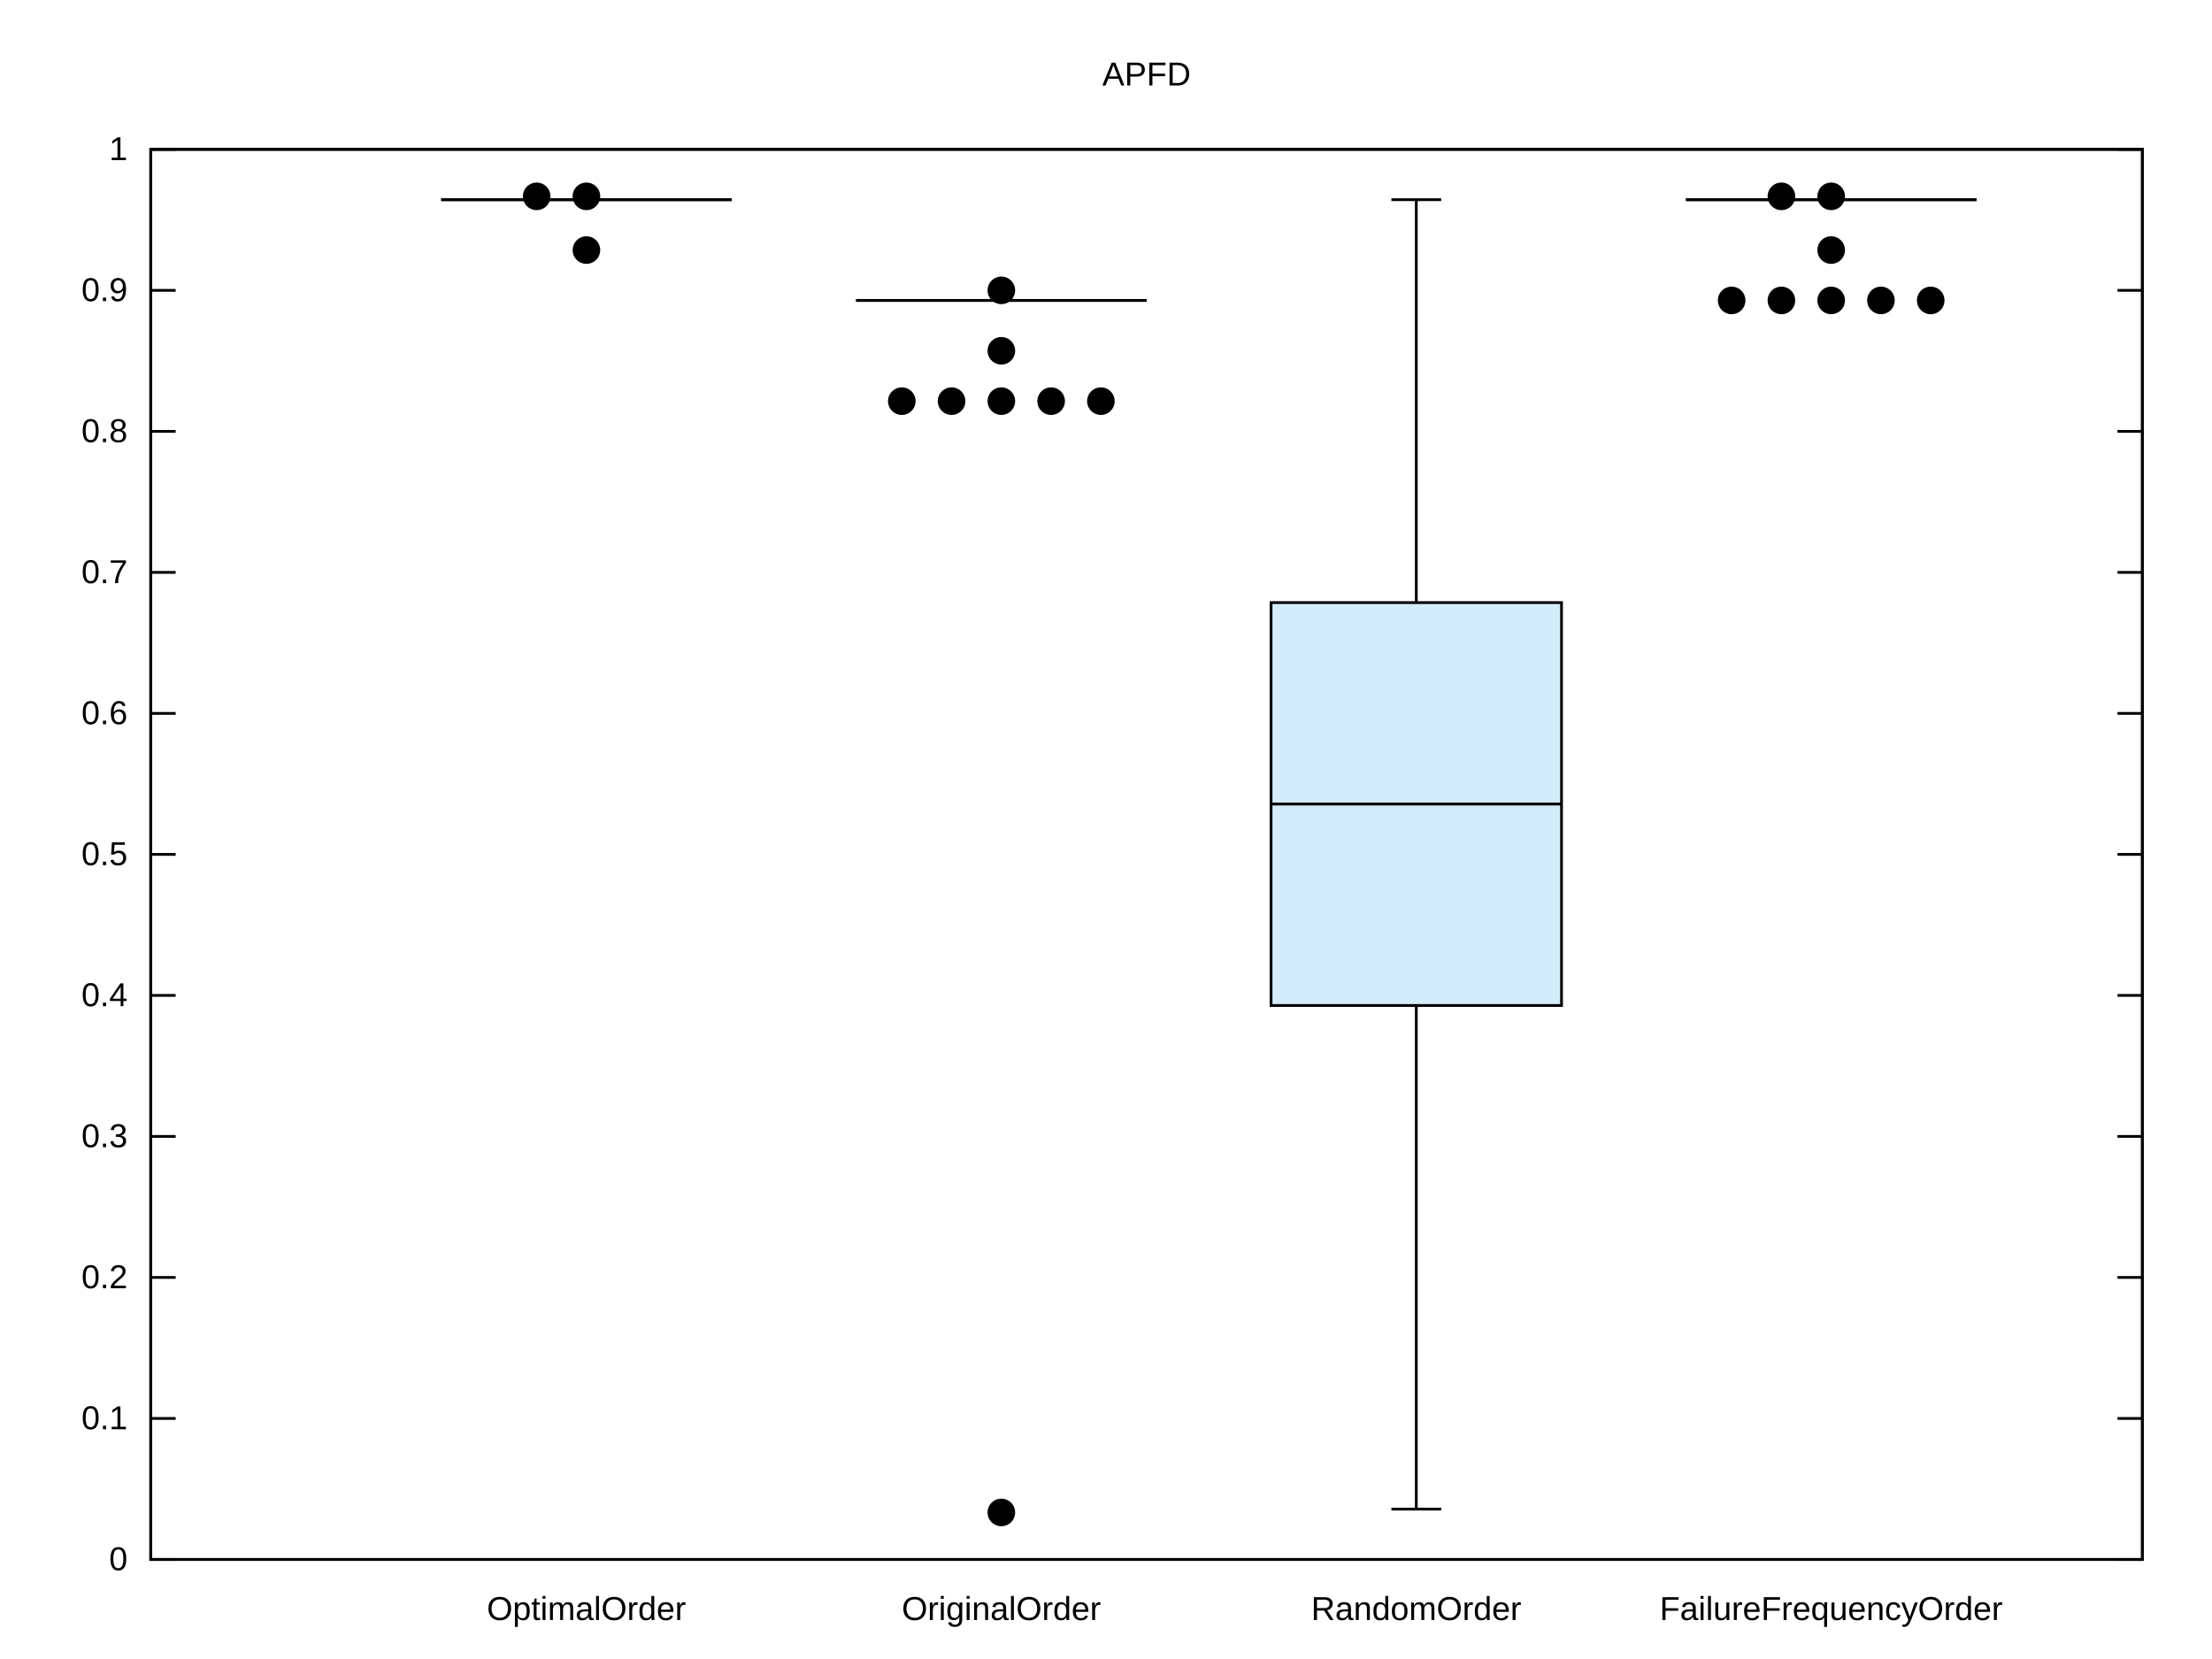
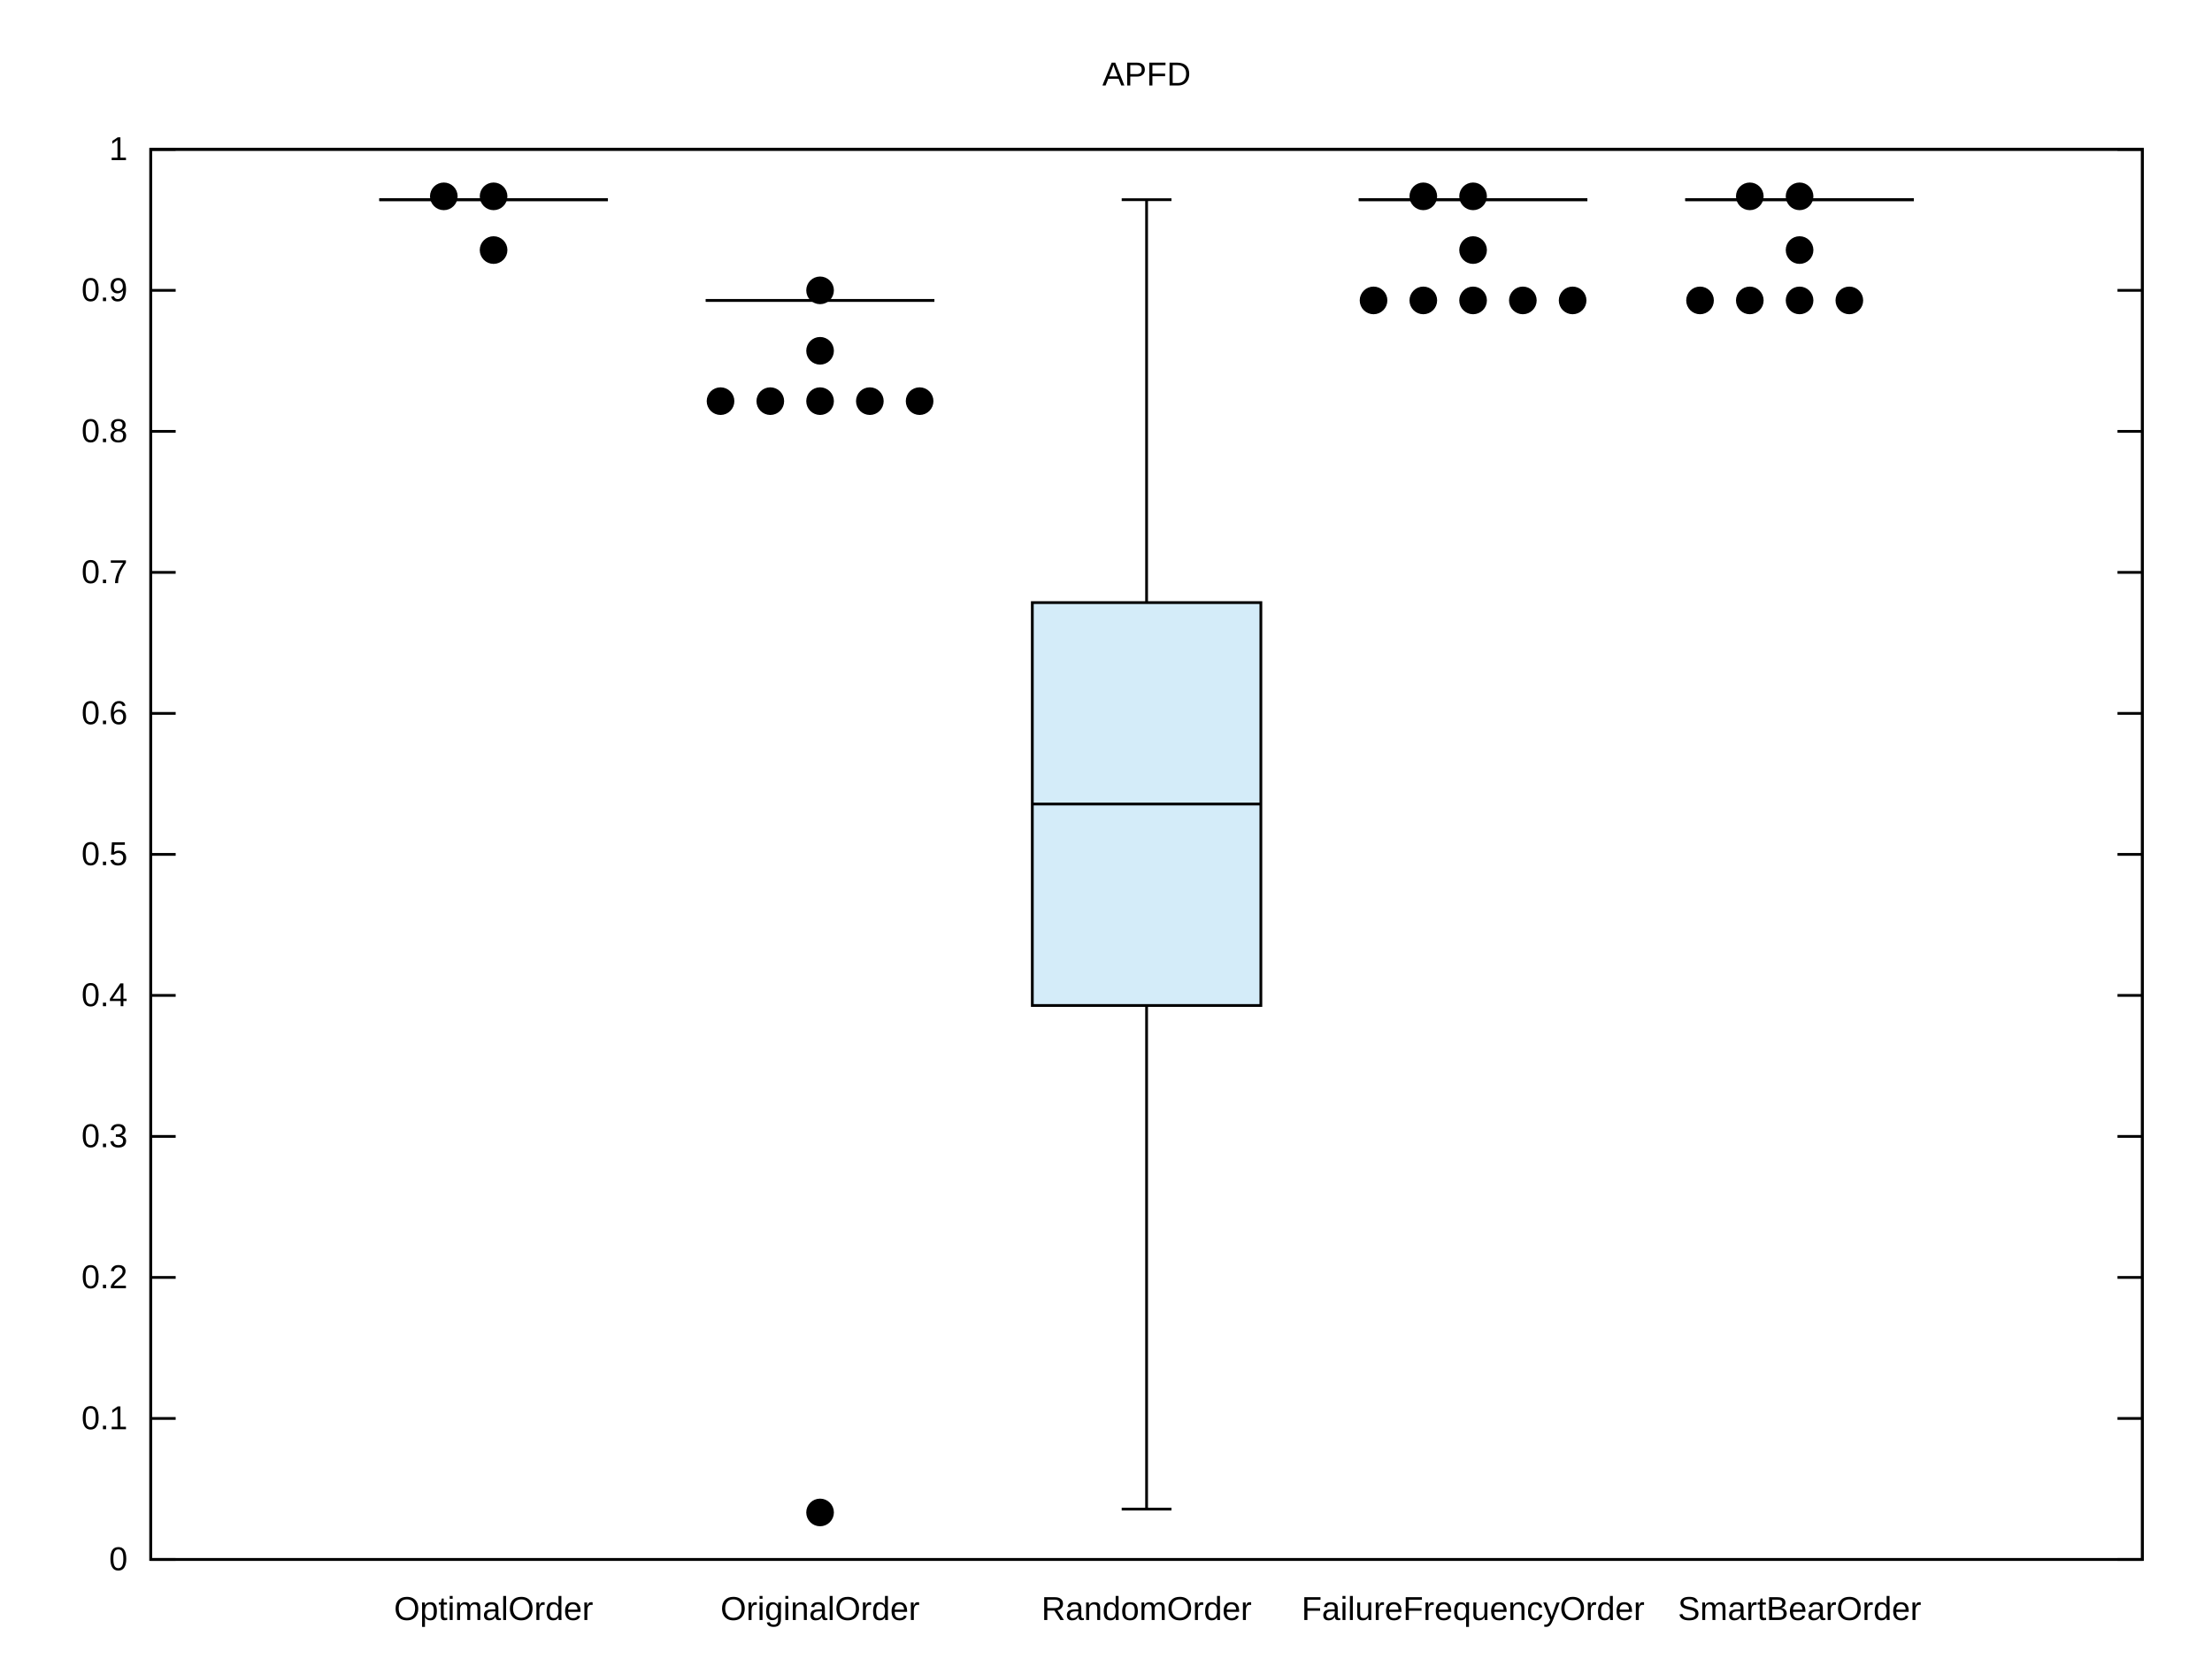
<svg xmlns="http://www.w3.org/2000/svg" xmlns:xlink="http://www.w3.org/1999/xlink" width="800" height="600" viewBox="0 0 800 600">
  <g id="gnuplot_canvas">
    <rect x="0" y="0" width="800" height="600" fill="none" />
    <defs>
      <circle id="gpDot" r="0.5" stroke-width="0.5" stroke="currentColor" />
      <path id="gpPt0" stroke-width="0.222" stroke="currentColor" d="M-1,0 h2 M0,-1 v2" />
      <path id="gpPt1" stroke-width="0.222" stroke="currentColor" d="M-1,-1 L1,1 M1,-1 L-1,1" />
      <path id="gpPt2" stroke-width="0.222" stroke="currentColor" d="M-1,0 L1,0 M0,-1 L0,1 M-1,-1 L1,1 M-1,1 L1,-1" />
      <rect id="gpPt3" stroke-width="0.222" stroke="currentColor" x="-1" y="-1" width="2" height="2" />
      <rect id="gpPt4" stroke-width="0.222" stroke="currentColor" fill="currentColor" x="-1" y="-1" width="2" height="2" />
      <circle id="gpPt5" stroke-width="0.222" stroke="currentColor" cx="0" cy="0" r="1" />
      <use xlink:href="#gpPt5" id="gpPt6" fill="currentColor" stroke="none" />
      <path id="gpPt7" stroke-width="0.222" stroke="currentColor" d="M0,-1.33 L-1.33,0.67 L1.33,0.67 z" />
      <use xlink:href="#gpPt7" id="gpPt8" fill="currentColor" stroke="none" />
      <use xlink:href="#gpPt7" id="gpPt9" stroke="currentColor" transform="rotate(180)" />
      <use xlink:href="#gpPt9" id="gpPt10" fill="currentColor" stroke="none" />
      <use xlink:href="#gpPt3" id="gpPt11" stroke="currentColor" transform="rotate(45)" />
      <use xlink:href="#gpPt11" id="gpPt12" fill="currentColor" stroke="none" />
      <path id="gpPt13" stroke-width="0.222" stroke="currentColor" d="M0,1.330 L1.265,0.411 L0.782,-1.067 L-0.782,-1.076 L-1.265,0.411 z" />
      <use xlink:href="#gpPt13" id="gpPt14" fill="currentColor" stroke="none" />
      <filter id="textbox" filterUnits="objectBoundingBox" x="0" y="0" height="1" width="1">
        <feFlood flood-color="white" flood-opacity="1" result="bgnd" />
        <feComposite in="SourceGraphic" in2="bgnd" operator="atop" />
      </filter>
      <filter id="greybox" filterUnits="objectBoundingBox" x="0" y="0" height="1" width="1">
        <feFlood flood-color="lightgrey" flood-opacity="1" result="grey" />
        <feComposite in="SourceGraphic" in2="grey" operator="atop" />
      </filter>
    </defs>
    <g fill="none" color="white" stroke="currentColor" stroke-width="1.00" stroke-linecap="butt" stroke-linejoin="miter">
</g>
    <g fill="none" color="black" stroke="currentColor" stroke-width="1.00" stroke-linecap="butt" stroke-linejoin="miter">
      <path stroke="black" d="M54.53,564.00 L63.53,564.00 M774.82,564.00 L765.82,564.00  " />
      <g transform="translate(46.14,567.90)" stroke="none" fill="black" font-family="Arial" font-size="12.00" text-anchor="end">
        <text>
          <tspan font-family="Arial"> 0</tspan>
        </text>
      </g>
    </g>
    <g fill="none" color="black" stroke="currentColor" stroke-width="1.00" stroke-linecap="butt" stroke-linejoin="miter">
      <path stroke="black" d="M54.53,513.00 L63.53,513.00 M774.82,513.00 L765.82,513.00  " />
      <g transform="translate(46.14,516.90)" stroke="none" fill="black" font-family="Arial" font-size="12.00" text-anchor="end">
        <text>
          <tspan font-family="Arial"> 0.1</tspan>
        </text>
      </g>
    </g>
    <g fill="none" color="black" stroke="currentColor" stroke-width="1.00" stroke-linecap="butt" stroke-linejoin="miter">
      <path stroke="black" d="M54.53,462.00 L63.53,462.00 M774.82,462.00 L765.82,462.00  " />
      <g transform="translate(46.14,465.90)" stroke="none" fill="black" font-family="Arial" font-size="12.00" text-anchor="end">
        <text>
          <tspan font-family="Arial"> 0.2</tspan>
        </text>
      </g>
    </g>
    <g fill="none" color="black" stroke="currentColor" stroke-width="1.00" stroke-linecap="butt" stroke-linejoin="miter">
      <path stroke="black" d="M54.53,411.00 L63.53,411.00 M774.82,411.00 L765.82,411.00  " />
      <g transform="translate(46.14,414.90)" stroke="none" fill="black" font-family="Arial" font-size="12.00" text-anchor="end">
        <text>
          <tspan font-family="Arial"> 0.3</tspan>
        </text>
      </g>
    </g>
    <g fill="none" color="black" stroke="currentColor" stroke-width="1.00" stroke-linecap="butt" stroke-linejoin="miter">
      <path stroke="black" d="M54.53,360.00 L63.53,360.00 M774.82,360.00 L765.82,360.00  " />
      <g transform="translate(46.14,363.90)" stroke="none" fill="black" font-family="Arial" font-size="12.00" text-anchor="end">
        <text>
          <tspan font-family="Arial"> 0.4</tspan>
        </text>
      </g>
    </g>
    <g fill="none" color="black" stroke="currentColor" stroke-width="1.00" stroke-linecap="butt" stroke-linejoin="miter">
      <path stroke="black" d="M54.53,309.00 L63.53,309.00 M774.82,309.00 L765.82,309.00  " />
      <g transform="translate(46.14,312.90)" stroke="none" fill="black" font-family="Arial" font-size="12.00" text-anchor="end">
        <text>
          <tspan font-family="Arial"> 0.5</tspan>
        </text>
      </g>
    </g>
    <g fill="none" color="black" stroke="currentColor" stroke-width="1.00" stroke-linecap="butt" stroke-linejoin="miter">
      <path stroke="black" d="M54.53,258.01 L63.53,258.01 M774.82,258.01 L765.82,258.01  " />
      <g transform="translate(46.14,261.91)" stroke="none" fill="black" font-family="Arial" font-size="12.00" text-anchor="end">
        <text>
          <tspan font-family="Arial"> 0.6</tspan>
        </text>
      </g>
    </g>
    <g fill="none" color="black" stroke="currentColor" stroke-width="1.00" stroke-linecap="butt" stroke-linejoin="miter">
      <path stroke="black" d="M54.53,207.01 L63.53,207.01 M774.82,207.01 L765.82,207.01  " />
      <g transform="translate(46.14,210.91)" stroke="none" fill="black" font-family="Arial" font-size="12.00" text-anchor="end">
        <text>
          <tspan font-family="Arial"> 0.7</tspan>
        </text>
      </g>
    </g>
    <g fill="none" color="black" stroke="currentColor" stroke-width="1.00" stroke-linecap="butt" stroke-linejoin="miter">
      <path stroke="black" d="M54.53,156.01 L63.53,156.01 M774.82,156.01 L765.82,156.01  " />
      <g transform="translate(46.14,159.91)" stroke="none" fill="black" font-family="Arial" font-size="12.00" text-anchor="end">
        <text>
          <tspan font-family="Arial"> 0.8</tspan>
        </text>
      </g>
    </g>
    <g fill="none" color="black" stroke="currentColor" stroke-width="1.00" stroke-linecap="butt" stroke-linejoin="miter">
      <path stroke="black" d="M54.53,105.01 L63.53,105.01 M774.82,105.01 L765.82,105.01  " />
      <g transform="translate(46.14,108.91)" stroke="none" fill="black" font-family="Arial" font-size="12.00" text-anchor="end">
        <text>
          <tspan font-family="Arial"> 0.9</tspan>
        </text>
      </g>
    </g>
    <g fill="none" color="black" stroke="currentColor" stroke-width="1.00" stroke-linecap="butt" stroke-linejoin="miter">
      <path stroke="black" d="M54.53,54.01 L63.53,54.01 M774.82,54.01 L765.82,54.01  " />
      <g transform="translate(46.14,57.91)" stroke="none" fill="black" font-family="Arial" font-size="12.00" text-anchor="end">
        <text>
          <tspan font-family="Arial"> 1</tspan>
        </text>
      </g>
    </g>
    <g fill="none" color="black" stroke="currentColor" stroke-width="1.00" stroke-linecap="butt" stroke-linejoin="miter">
-       <path stroke="black" d="M212.09,564.00  " />
-       <g transform="translate(212.09,585.90)" stroke="none" fill="black" font-family="Arial" font-size="12.00" text-anchor="middle">
+       <path stroke="black" d="M178.51,564.00  " />
+       <g transform="translate(178.51,585.90)" stroke="none" fill="black" font-family="Arial" font-size="12.00" text-anchor="middle">
        <text>
          <tspan font-family="Arial">OptimalOrder</tspan>
        </text>
      </g>
    </g>
    <g fill="none" color="black" stroke="currentColor" stroke-width="1.00" stroke-linecap="butt" stroke-linejoin="miter">
-       <path stroke="black" d="M362.15,564.00  " />
-       <g transform="translate(362.15,585.90)" stroke="none" fill="black" font-family="Arial" font-size="12.00" text-anchor="middle">
+       <path stroke="black" d="M296.59,564.00  " />
+       <g transform="translate(296.59,585.90)" stroke="none" fill="black" font-family="Arial" font-size="12.00" text-anchor="middle">
        <text>
          <tspan font-family="Arial">OriginalOrder</tspan>
        </text>
      </g>
    </g>
    <g fill="none" color="black" stroke="currentColor" stroke-width="1.00" stroke-linecap="butt" stroke-linejoin="miter">
-       <path stroke="black" d="M512.21,564.00  " />
-       <g transform="translate(512.21,585.90)" stroke="none" fill="black" font-family="Arial" font-size="12.00" text-anchor="middle">
+       <path stroke="black" d="M414.68,564.00  " />
+       <g transform="translate(414.68,585.90)" stroke="none" fill="black" font-family="Arial" font-size="12.00" text-anchor="middle">
        <text>
          <tspan font-family="Arial">RandomOrder</tspan>
        </text>
      </g>
    </g>
    <g fill="none" color="black" stroke="currentColor" stroke-width="1.00" stroke-linecap="butt" stroke-linejoin="miter">
-       <path stroke="black" d="M662.27,564.00  " />
-       <g transform="translate(662.27,585.90)" stroke="none" fill="black" font-family="Arial" font-size="12.00" text-anchor="middle">
+       <path stroke="black" d="M532.76,564.00  " />
+       <g transform="translate(532.76,585.90)" stroke="none" fill="black" font-family="Arial" font-size="12.00" text-anchor="middle">
        <text>
          <tspan font-family="Arial">FailureFrequencyOrder</tspan>
        </text>
      </g>
    </g>
    <g fill="none" color="black" stroke="currentColor" stroke-width="1.00" stroke-linecap="butt" stroke-linejoin="miter">
+       <path stroke="black" d="M650.84,564.00  " />
+       <g transform="translate(650.84,585.90)" stroke="none" fill="black" font-family="Arial" font-size="12.00" text-anchor="middle">
+         <text>
+           <tspan font-family="Arial">SmartBearOrder</tspan>
+         </text>
+       </g>
+     </g>
+     <g fill="none" color="black" stroke="currentColor" stroke-width="1.00" stroke-linecap="butt" stroke-linejoin="miter">
</g>
    <g fill="none" color="black" stroke="currentColor" stroke-width="1.00" stroke-linecap="butt" stroke-linejoin="miter">
      <path stroke="black" d="M54.53,54.01 L54.53,564.00 L774.82,564.00 L774.82,54.01 L54.53,54.01 Z  " />
    </g>
    <g fill="none" color="black" stroke="currentColor" stroke-width="1.00" stroke-linecap="butt" stroke-linejoin="miter">
</g>
    <g id="gnuplot_plot_1">
      <g fill="none" color="black" stroke="currentColor" stroke-width="1.00" stroke-linecap="butt" stroke-linejoin="miter">
</g>
      <g fill="none" color="black" stroke="currentColor" stroke-width="1.00" stroke-linecap="butt" stroke-linejoin="miter">
        <g stroke="none" shape-rendering="crispEdges">
-           <polygon fill="rgb(148,   0, 211)" fill-opacity="0.25" points="159.57,72.22 264.61,72.22 264.61,72.22 159.57,72.22 " />
-         </g>
-         <path stroke="black" d="M159.57,72.22 L264.61,72.22 L159.57,72.22 Z  " />
-         <path stroke="black" d="M159.57,72.22 L264.61,72.22 M212.09,72.22 M203.09,72.22 L221.09,72.22 M203.09,72.22 L221.09,72.22  " />
-         <use xlink:href="#gpPt6" transform="translate(212.09,90.44) scale(4.50)" color="black" />
-         <use xlink:href="#gpPt6" transform="translate(212.09,71.01) scale(4.50)" color="black" />
-         <use xlink:href="#gpPt6" transform="translate(194.09,71.01) scale(4.50)" color="black" />
+           <polygon fill="rgb(148,   0, 211)" fill-opacity="0.25" points="137.19,72.22 219.85,72.22 219.85,72.22 137.19,72.22 " />
+         </g>
+         <path stroke="black" d="M137.19,72.22 L219.85,72.22 L137.19,72.22 Z  " />
+         <path stroke="black" d="M137.19,72.22 L219.85,72.22 M178.52,72.22 M169.52,72.22 L187.52,72.22 M169.52,72.22 L187.52,72.22  " />
+         <use xlink:href="#gpPt6" transform="translate(178.51,90.44) scale(4.50)" color="black" />
+         <use xlink:href="#gpPt6" transform="translate(178.51,71.01) scale(4.50)" color="black" />
+         <use xlink:href="#gpPt6" transform="translate(160.51,71.01) scale(4.50)" color="black" />
      </g>
    </g>
    <g id="gnuplot_plot_2">
      <g fill="none" color="black" stroke="currentColor" stroke-width="1.00" stroke-linecap="butt" stroke-linejoin="miter">
</g>
      <g fill="none" color="black" stroke="currentColor" stroke-width="1.00" stroke-linecap="butt" stroke-linejoin="miter">
        <g stroke="none" shape-rendering="crispEdges">
-           <polygon fill="rgb(  0, 158, 115)" fill-opacity="0.25" points="309.63,108.65 414.69,108.65 414.69,108.65 309.63,108.65 " />
-         </g>
-         <path stroke="black" d="M309.63,108.65 L414.69,108.65 L309.63,108.65 Z  " />
-         <path stroke="black" d="M309.63,108.65 L414.69,108.65 M362.16,108.65 M353.16,108.65 L371.16,108.65 M353.16,108.65 L371.16,108.65  " />
-         <use xlink:href="#gpPt6" transform="translate(362.15,547.00) scale(4.50)" color="black" />
-         <use xlink:href="#gpPt6" transform="translate(362.15,145.08) scale(4.50)" color="black" />
-         <use xlink:href="#gpPt6" transform="translate(344.15,145.08) scale(4.50)" color="black" />
-         <use xlink:href="#gpPt6" transform="translate(380.15,145.08) scale(4.50)" color="black" />
-         <use xlink:href="#gpPt6" transform="translate(326.15,145.08) scale(4.50)" color="black" />
-         <use xlink:href="#gpPt6" transform="translate(398.15,145.08) scale(4.50)" color="black" />
-         <use xlink:href="#gpPt6" transform="translate(362.15,126.87) scale(4.50)" color="black" />
-         <use xlink:href="#gpPt6" transform="translate(362.15,105.01) scale(4.50)" color="black" />
+           <polygon fill="rgb(  0, 158, 115)" fill-opacity="0.25" points="255.27,108.65 337.93,108.65 337.93,108.65 255.27,108.65 " />
+         </g>
+         <path stroke="black" d="M255.27,108.65 L337.93,108.65 L255.27,108.65 Z  " />
+         <path stroke="black" d="M255.27,108.65 L337.93,108.65 M296.60,108.65 M287.60,108.65 L305.60,108.65 M287.60,108.65 L305.60,108.65  " />
+         <use xlink:href="#gpPt6" transform="translate(296.59,547.00) scale(4.50)" color="black" />
+         <use xlink:href="#gpPt6" transform="translate(296.59,145.08) scale(4.50)" color="black" />
+         <use xlink:href="#gpPt6" transform="translate(278.59,145.08) scale(4.50)" color="black" />
+         <use xlink:href="#gpPt6" transform="translate(314.59,145.08) scale(4.50)" color="black" />
+         <use xlink:href="#gpPt6" transform="translate(260.59,145.08) scale(4.50)" color="black" />
+         <use xlink:href="#gpPt6" transform="translate(332.59,145.08) scale(4.50)" color="black" />
+         <use xlink:href="#gpPt6" transform="translate(296.59,126.87) scale(4.50)" color="black" />
+         <use xlink:href="#gpPt6" transform="translate(296.59,105.01) scale(4.50)" color="black" />
      </g>
    </g>
    <g id="gnuplot_plot_3">
      <g fill="none" color="black" stroke="currentColor" stroke-width="1.00" stroke-linecap="butt" stroke-linejoin="miter">
</g>
      <g fill="none" color="black" stroke="currentColor" stroke-width="1.00" stroke-linecap="butt" stroke-linejoin="miter">
        <g stroke="none" shape-rendering="crispEdges">
-           <polygon fill="rgb( 86, 180, 233)" fill-opacity="0.25" points="459.69,363.65 564.75,363.65 564.75,217.94 459.69,217.94 " />
-         </g>
-         <path stroke="black" d="M459.69,363.65 L564.75,363.65 L564.75,217.94 L459.69,217.94 L459.69,363.65 Z  " />
-         <path stroke="black" d="M459.69,290.79 L564.75,290.79 M512.22,545.79 L512.22,363.65 M512.22,217.94 L512.22,72.22 M503.22,72.22 L521.22,72.22   M503.22,545.79 L521.22,545.79  " />
+           <polygon fill="rgb( 86, 180, 233)" fill-opacity="0.25" points="373.35,363.65 456.01,363.65 456.01,217.94 373.35,217.94 " />
+         </g>
+         <path stroke="black" d="M373.35,363.65 L456.01,363.65 L456.01,217.94 L373.35,217.94 L373.35,363.65 Z  " />
+         <path stroke="black" d="M373.35,290.79 L456.01,290.79 M414.68,545.79 L414.68,363.65 M414.68,217.94 L414.68,72.22 M405.68,72.22 L423.68,72.22   M405.68,545.79 L423.68,545.79  " />
      </g>
    </g>
    <g id="gnuplot_plot_4">
      <g fill="none" color="black" stroke="currentColor" stroke-width="1.00" stroke-linecap="butt" stroke-linejoin="miter">
</g>
      <g fill="none" color="black" stroke="currentColor" stroke-width="1.00" stroke-linecap="butt" stroke-linejoin="miter">
        <g stroke="none" shape-rendering="crispEdges">
-           <polygon fill="rgb(230, 159,   0)" fill-opacity="0.25" points="609.75,72.22 714.81,72.22 714.81,72.22 609.75,72.22 " />
-         </g>
-         <path stroke="black" d="M609.75,72.22 L714.81,72.22 L609.75,72.22 Z  " />
-         <path stroke="black" d="M609.75,72.22 L714.81,72.22 M662.28,72.22 M653.28,72.22 L671.28,72.22 M653.28,72.22 L671.28,72.22  " />
-         <use xlink:href="#gpPt6" transform="translate(662.27,108.65) scale(4.50)" color="black" />
-         <use xlink:href="#gpPt6" transform="translate(644.27,108.65) scale(4.50)" color="black" />
-         <use xlink:href="#gpPt6" transform="translate(680.27,108.65) scale(4.50)" color="black" />
-         <use xlink:href="#gpPt6" transform="translate(626.27,108.65) scale(4.50)" color="black" />
-         <use xlink:href="#gpPt6" transform="translate(698.27,108.65) scale(4.50)" color="black" />
-         <use xlink:href="#gpPt6" transform="translate(662.27,90.44) scale(4.50)" color="black" />
-         <use xlink:href="#gpPt6" transform="translate(662.27,71.01) scale(4.50)" color="black" />
-         <use xlink:href="#gpPt6" transform="translate(644.27,71.01) scale(4.50)" color="black" />
+           <polygon fill="rgb(230, 159,   0)" fill-opacity="0.25" points="491.43,72.22 574.09,72.22 574.09,72.22 491.43,72.22 " />
+         </g>
+         <path stroke="black" d="M491.43,72.22 L574.09,72.22 L491.43,72.22 Z  " />
+         <path stroke="black" d="M491.43,72.22 L574.09,72.22 M532.76,72.22 M523.76,72.22 L541.76,72.22 M523.76,72.22 L541.76,72.22  " />
+         <use xlink:href="#gpPt6" transform="translate(532.76,108.65) scale(4.50)" color="black" />
+         <use xlink:href="#gpPt6" transform="translate(514.76,108.65) scale(4.50)" color="black" />
+         <use xlink:href="#gpPt6" transform="translate(550.76,108.65) scale(4.50)" color="black" />
+         <use xlink:href="#gpPt6" transform="translate(496.76,108.65) scale(4.50)" color="black" />
+         <use xlink:href="#gpPt6" transform="translate(568.76,108.65) scale(4.50)" color="black" />
+         <use xlink:href="#gpPt6" transform="translate(532.76,90.44) scale(4.50)" color="black" />
+         <use xlink:href="#gpPt6" transform="translate(532.76,71.01) scale(4.50)" color="black" />
+         <use xlink:href="#gpPt6" transform="translate(514.76,71.01) scale(4.50)" color="black" />
+       </g>
+     </g>
+     <g id="gnuplot_plot_5">
+       <g fill="none" color="black" stroke="currentColor" stroke-width="1.00" stroke-linecap="butt" stroke-linejoin="miter">
+ </g>
+       <g fill="none" color="black" stroke="currentColor" stroke-width="1.00" stroke-linecap="butt" stroke-linejoin="miter">
+         <g stroke="none" shape-rendering="crispEdges">
+           <polygon fill="rgb(240, 228,  66)" fill-opacity="0.25" points="609.51,72.22 692.17,72.22 692.17,72.22 609.51,72.22 " />
+         </g>
+         <path stroke="black" d="M609.51,72.22 L692.17,72.22 L609.51,72.22 Z  " />
+         <path stroke="black" d="M609.51,72.22 L692.17,72.22 M650.84,72.22 M641.84,72.22 L659.84,72.22 M641.84,72.22 L659.84,72.22  " />
+         <use xlink:href="#gpPt6" transform="translate(650.84,108.65) scale(4.50)" color="black" />
+         <use xlink:href="#gpPt6" transform="translate(632.84,108.65) scale(4.50)" color="black" />
+         <use xlink:href="#gpPt6" transform="translate(668.84,108.65) scale(4.50)" color="black" />
+         <use xlink:href="#gpPt6" transform="translate(614.84,108.65) scale(4.50)" color="black" />
+         <use xlink:href="#gpPt6" transform="translate(650.84,90.44) scale(4.50)" color="black" />
+         <use xlink:href="#gpPt6" transform="translate(650.84,71.01) scale(4.50)" color="black" />
+         <use xlink:href="#gpPt6" transform="translate(632.84,71.01) scale(4.50)" color="black" />
      </g>
    </g>
    <g fill="none" color="white" stroke="black" stroke-width="2.00" stroke-linecap="butt" stroke-linejoin="miter">
</g>
    <g fill="none" color="black" stroke="currentColor" stroke-width="2.00" stroke-linecap="butt" stroke-linejoin="miter">
</g>
    <g fill="none" color="black" stroke="black" stroke-width="1.00" stroke-linecap="butt" stroke-linejoin="miter">
</g>
    <g fill="none" color="black" stroke="currentColor" stroke-width="1.00" stroke-linecap="butt" stroke-linejoin="miter">
      <path stroke="black" d="M54.53,54.01 L54.53,564.00 L774.82,564.00 L774.82,54.01 L54.53,54.01 Z  " />
    </g>
    <g fill="none" color="black" stroke="currentColor" stroke-width="1.00" stroke-linecap="butt" stroke-linejoin="miter">
      <g transform="translate(414.67,30.91)" stroke="none" fill="black" font-family="Arial" font-size="12.00" text-anchor="middle">
        <text>
          <tspan font-family="Arial">APFD</tspan>
        </text>
      </g>
    </g>
    <g fill="none" color="black" stroke="currentColor" stroke-width="1.00" stroke-linecap="butt" stroke-linejoin="miter">
</g>
  </g>
</svg>
